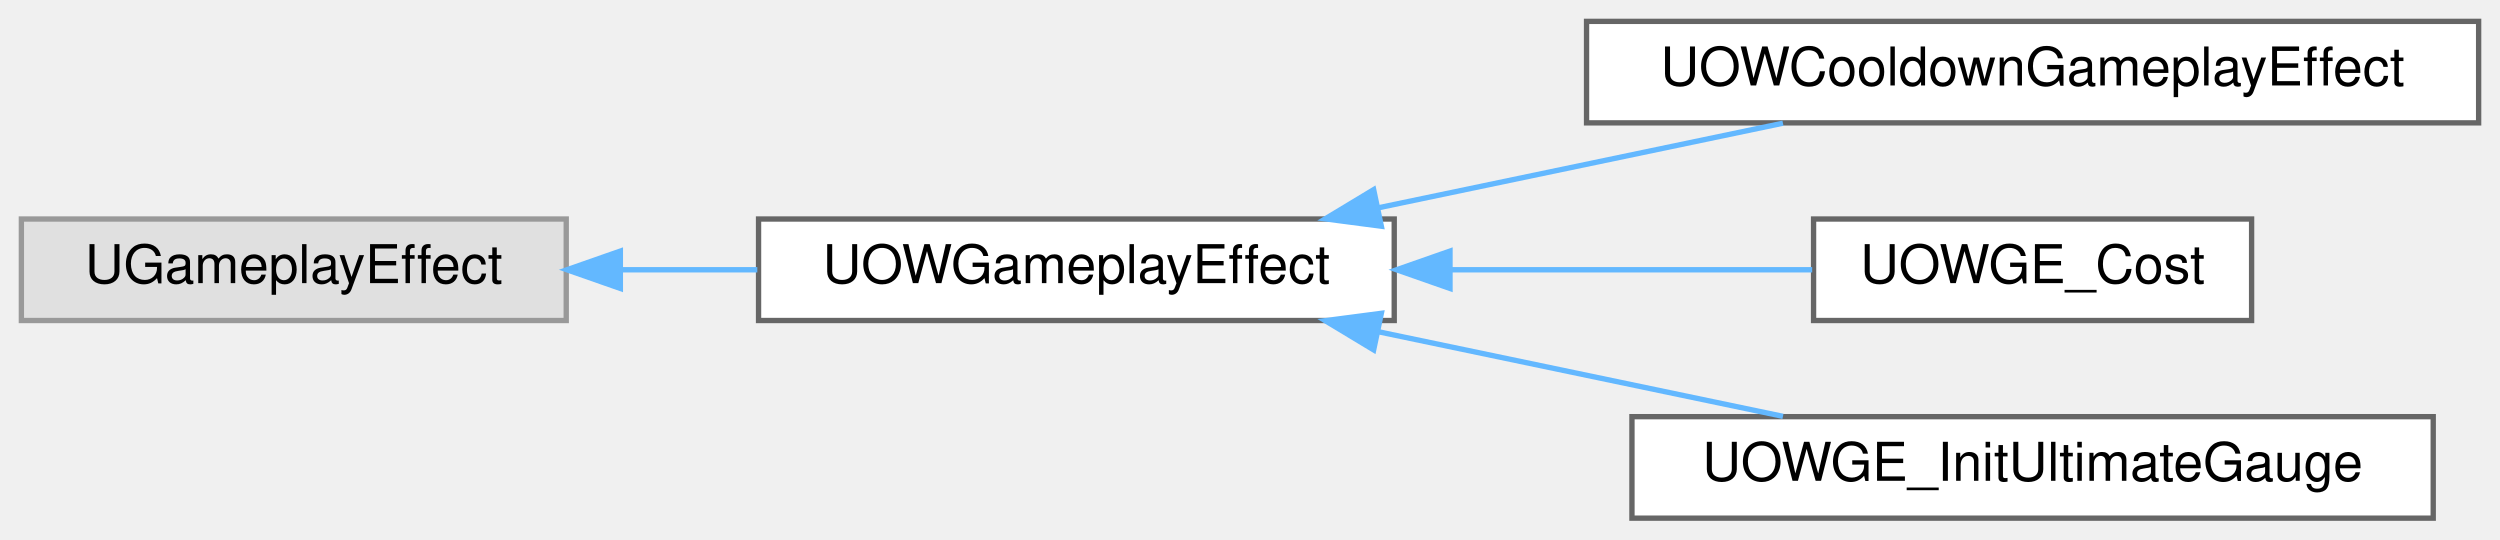
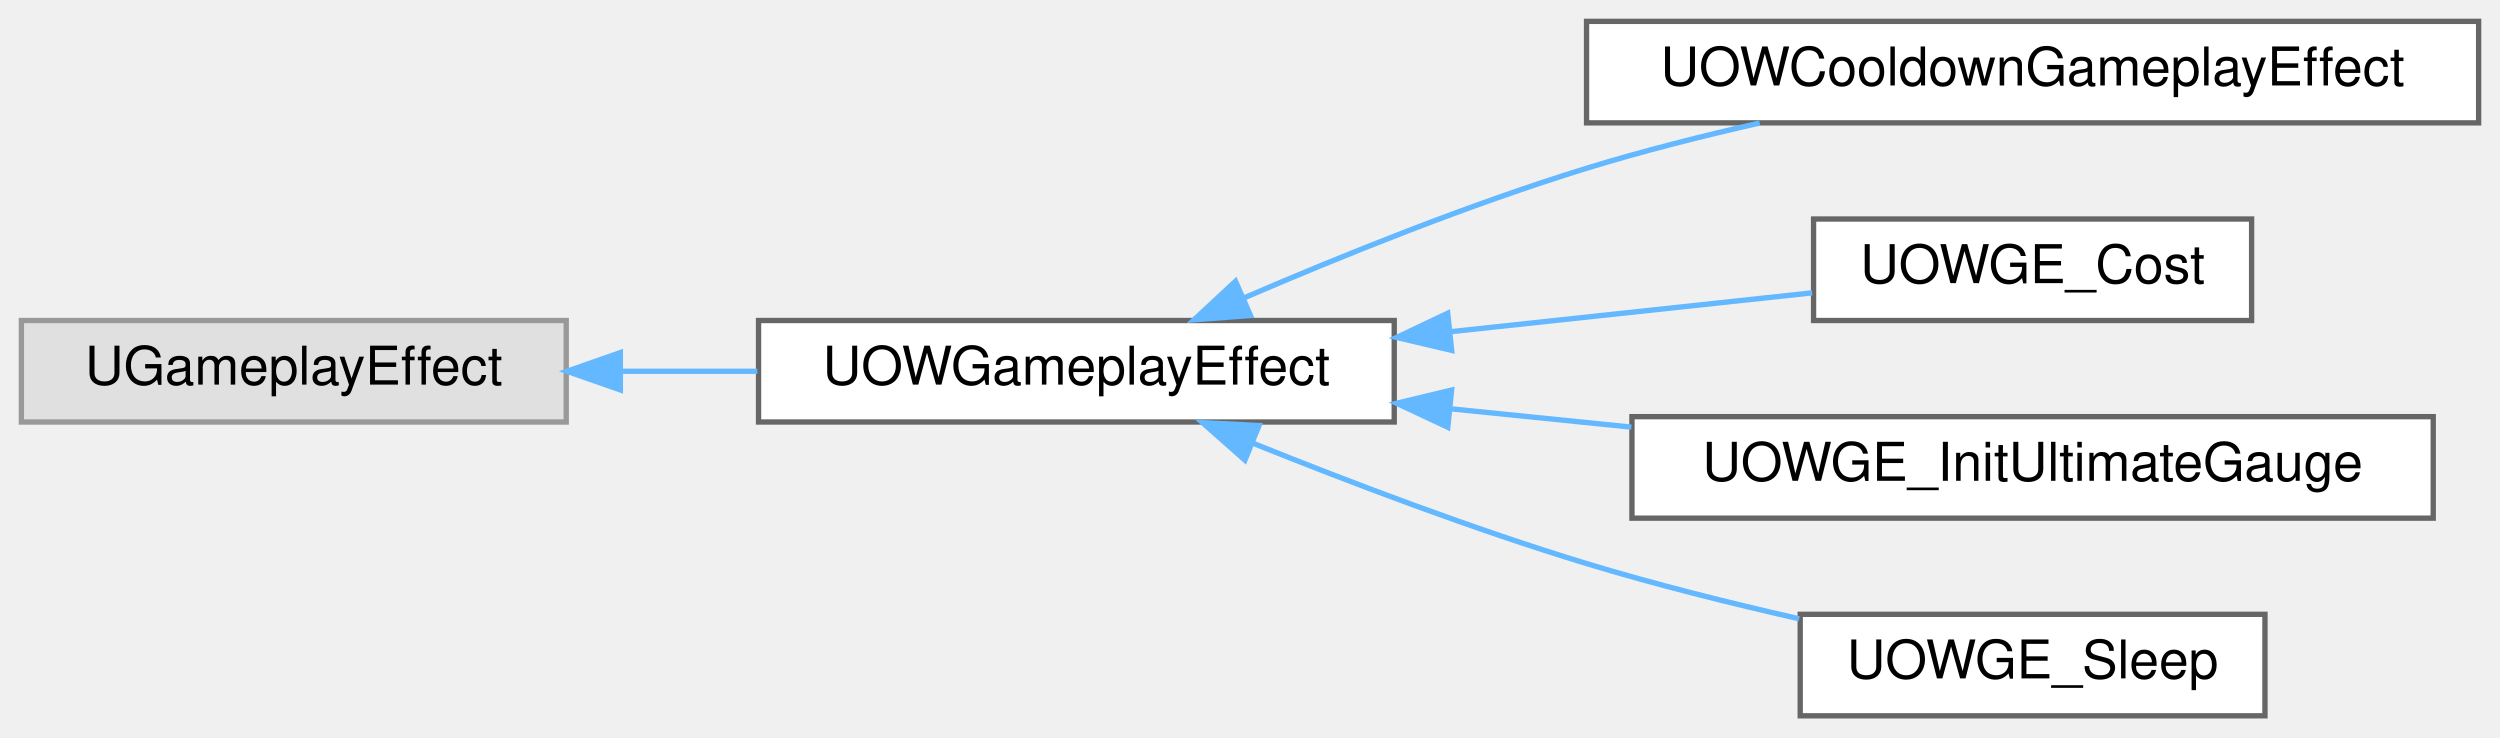
- <svg xmlns="http://www.w3.org/2000/svg" xmlns:xlink="http://www.w3.org/1999/xlink" width="468pt" height="101pt" viewBox="0.00 0.00 468.00 101.00">
-   <g id="graph0" class="graph" transform="scale(1 1) rotate(0) translate(4 97)">
+ <svg xmlns="http://www.w3.org/2000/svg" xmlns:xlink="http://www.w3.org/1999/xlink" width="468pt" height="138pt" viewBox="0.00 0.00 468.00 138.00">
+   <g id="graph0" class="graph" transform="scale(1 1) rotate(0) translate(4 134)">
    <g id="Node000000" class="node">
      <g id="a_Node000000">
        <a xlink:title=" ">
-           <polygon fill="#e0e0e0" stroke="#999999" points="102,-56 0,-56 0,-37 102,-37 102,-56" />
-           <text text-anchor="middle" x="51" y="-44" font-family="Helvetica,sans-Serif" font-size="10.00">UGameplayEffect</text>
+           <polygon fill="#e0e0e0" stroke="#999999" points="102,-74 0,-74 0,-55 102,-55 102,-74" />
+           <text text-anchor="middle" x="51" y="-62" font-family="Helvetica,sans-Serif" font-size="10.00">UGameplayEffect</text>
        </a>
      </g>
    </g>
    <g id="Node000001" class="node">
      <g id="a_Node000001">
        <a xlink:href="classUOWGameplayEffect.html" target="_top" xlink:title=" ">
-           <polygon fill="white" stroke="#666666" points="257,-56 138,-56 138,-37 257,-37 257,-56" />
-           <text text-anchor="middle" x="197.5" y="-44" font-family="Helvetica,sans-Serif" font-size="10.00">UOWGameplayEffect</text>
+           <polygon fill="white" stroke="#666666" points="257,-74 138,-74 138,-55 257,-55 257,-74" />
+           <text text-anchor="middle" x="197.5" y="-62" font-family="Helvetica,sans-Serif" font-size="10.00">UOWGameplayEffect</text>
        </a>
      </g>
    </g>
-     <g id="edge25_Node000000_Node000001" class="edge">
-       <g id="a_edge25_Node000000_Node000001">
+     <g id="edge26_Node000000_Node000001" class="edge">
+       <g id="a_edge26_Node000000_Node000001">
        <a xlink:title=" ">
-           <path fill="none" stroke="#63b8ff" d="M112.28,-46.5C120.71,-46.5 129.36,-46.5 137.77,-46.5" />
-           <polygon fill="#63b8ff" stroke="#63b8ff" points="112.13,-43 102.13,-46.5 112.13,-50 112.13,-43" />
+           <path fill="none" stroke="#63b8ff" d="M112.28,-64.5C120.71,-64.5 129.36,-64.5 137.77,-64.5" />
+           <polygon fill="#63b8ff" stroke="#63b8ff" points="112.13,-61 102.13,-64.5 112.13,-68 112.13,-61" />
        </a>
      </g>
    </g>
    <g id="Node000002" class="node">
      <g id="a_Node000002">
        <a xlink:href="classUOWCooldownGameplayEffect.html" target="_top" xlink:title=" ">
-           <polygon fill="white" stroke="#666666" points="460,-93 293,-93 293,-74 460,-74 460,-93" />
-           <text text-anchor="middle" x="376.5" y="-81" font-family="Helvetica,sans-Serif" font-size="10.00">UOWCooldownGameplayEffect</text>
+           <polygon fill="white" stroke="#666666" points="460,-130 293,-130 293,-111 460,-111 460,-130" />
+           <text text-anchor="middle" x="376.5" y="-118" font-family="Helvetica,sans-Serif" font-size="10.00">UOWCooldownGameplayEffect</text>
        </a>
      </g>
    </g>
-     <g id="edge26_Node000001_Node000002" class="edge">
-       <g id="a_edge26_Node000001_Node000002">
+     <g id="edge27_Node000001_Node000002" class="edge">
+       <g id="a_edge27_Node000001_Node000002">
        <a xlink:title=" ">
-           <path fill="none" stroke="#63b8ff" d="M253.92,-58.08C278.3,-63.18 306.61,-69.1 329.77,-73.94" />
-           <polygon fill="#63b8ff" stroke="#63b8ff" points="254.59,-54.65 244.08,-56.03 253.15,-61.5 254.59,-54.65" />
+           <path fill="none" stroke="#63b8ff" d="M228.81,-78.2C247.12,-86.09 271.08,-95.75 293,-102.5 303.37,-105.69 314.64,-108.54 325.42,-110.98" />
+           <polygon fill="#63b8ff" stroke="#63b8ff" points="230.09,-74.94 219.53,-74.14 227.29,-81.35 230.09,-74.94" />
        </a>
      </g>
    </g>
    <g id="Node000003" class="node">
      <g id="a_Node000003">
        <a xlink:href="classUOWGE__Cost.html" target="_top" xlink:title=" ">
-           <polygon fill="white" stroke="#666666" points="417.5,-56 335.5,-56 335.5,-37 417.5,-37 417.5,-56" />
-           <text text-anchor="middle" x="376.5" y="-44" font-family="Helvetica,sans-Serif" font-size="10.00">UOWGE_Cost</text>
+           <polygon fill="white" stroke="#666666" points="417.5,-93 335.5,-93 335.5,-74 417.5,-74 417.5,-93" />
+           <text text-anchor="middle" x="376.5" y="-81" font-family="Helvetica,sans-Serif" font-size="10.00">UOWGE_Cost</text>
        </a>
      </g>
    </g>
-     <g id="edge27_Node000001_Node000003" class="edge">
-       <g id="a_edge27_Node000001_Node000003">
+     <g id="edge28_Node000001_Node000003" class="edge">
+       <g id="a_edge28_Node000001_Node000003">
        <a xlink:title=" ">
-           <path fill="none" stroke="#63b8ff" d="M267.48,-46.5C290.42,-46.5 315.2,-46.5 335.24,-46.5" />
-           <polygon fill="#63b8ff" stroke="#63b8ff" points="267.44,-43 257.44,-46.5 267.44,-50 267.44,-43" />
+           <path fill="none" stroke="#63b8ff" d="M267.48,-71.9C290.42,-74.37 315.2,-77.03 335.24,-79.18" />
+           <polygon fill="#63b8ff" stroke="#63b8ff" points="267.75,-68.41 257.44,-70.83 267.01,-75.37 267.75,-68.41" />
        </a>
      </g>
    </g>
    <g id="Node000004" class="node">
      <g id="a_Node000004">
        <a xlink:href="classUOWGE__InitUltimateGauge.html" target="_top" xlink:title=" ">
-           <polygon fill="white" stroke="#666666" points="451.5,-19 301.5,-19 301.5,0 451.5,0 451.5,-19" />
-           <text text-anchor="middle" x="376.5" y="-7" font-family="Helvetica,sans-Serif" font-size="10.00">UOWGE_InitUltimateGauge</text>
+           <polygon fill="white" stroke="#666666" points="451.5,-56 301.5,-56 301.5,-37 451.5,-37 451.5,-56" />
+           <text text-anchor="middle" x="376.5" y="-44" font-family="Helvetica,sans-Serif" font-size="10.00">UOWGE_InitUltimateGauge</text>
        </a>
      </g>
    </g>
-     <g id="edge28_Node000001_Node000004" class="edge">
-       <g id="a_edge28_Node000001_Node000004">
+     <g id="edge29_Node000001_Node000004" class="edge">
+       <g id="a_edge29_Node000001_Node000004">
        <a xlink:title=" ">
-           <path fill="none" stroke="#63b8ff" d="M253.92,-34.92C278.3,-29.82 306.61,-23.9 329.77,-19.06" />
-           <polygon fill="#63b8ff" stroke="#63b8ff" points="253.15,-31.5 244.08,-36.97 254.59,-38.35 253.15,-31.5" />
+           <path fill="none" stroke="#63b8ff" d="M267.5,-57.48C278.62,-56.35 290.16,-55.18 301.39,-54.04" />
+           <polygon fill="#63b8ff" stroke="#63b8ff" points="267.03,-54.01 257.44,-58.51 267.74,-60.98 267.03,-54.01" />
+         </a>
+       </g>
+     </g>
+     <g id="Node000005" class="node">
+       <g id="a_Node000005">
+         <a xlink:href="classUOWGE__Sleep.html" target="_top" xlink:title=" ">
+           <polygon fill="white" stroke="#666666" points="420,-19 333,-19 333,0 420,0 420,-19" />
+           <text text-anchor="middle" x="376.5" y="-7" font-family="Helvetica,sans-Serif" font-size="10.00">UOWGE_Sleep</text>
+         </a>
+       </g>
+     </g>
+     <g id="edge30_Node000001_Node000005" class="edge">
+       <g id="a_edge30_Node000001_Node000005">
+         <a xlink:title=" ">
+           <path fill="none" stroke="#63b8ff" d="M230.61,-51.01C248.72,-43.72 271.88,-34.92 293,-28.5 305.8,-24.61 319.92,-21.08 332.81,-18.16" />
+           <polygon fill="#63b8ff" stroke="#63b8ff" points="229.05,-47.86 221.11,-54.88 231.69,-54.34 229.05,-47.86" />
        </a>
      </g>
    </g>
  </g>
</svg>
